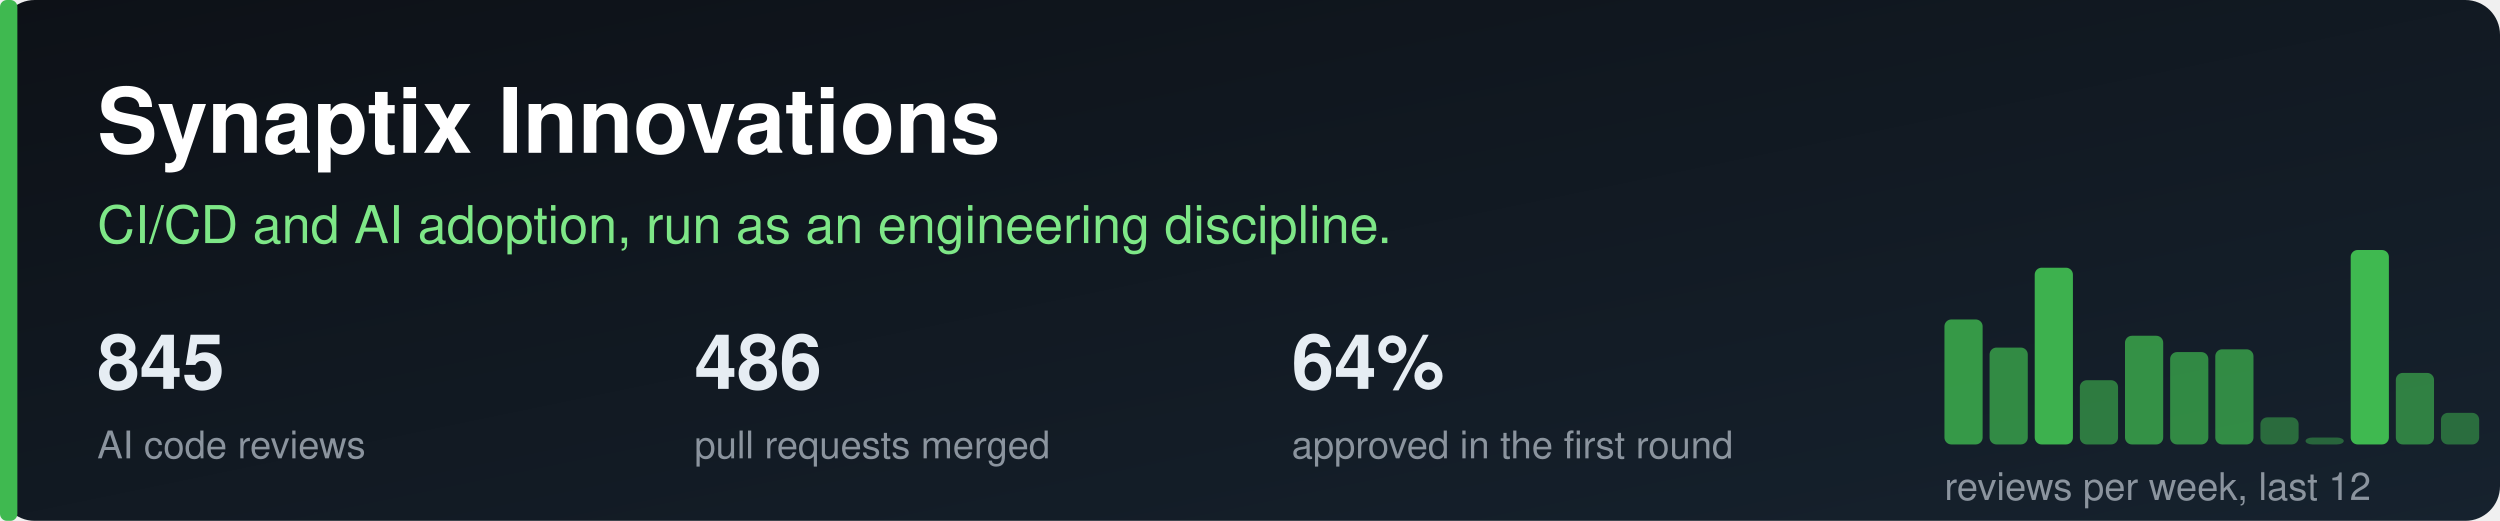
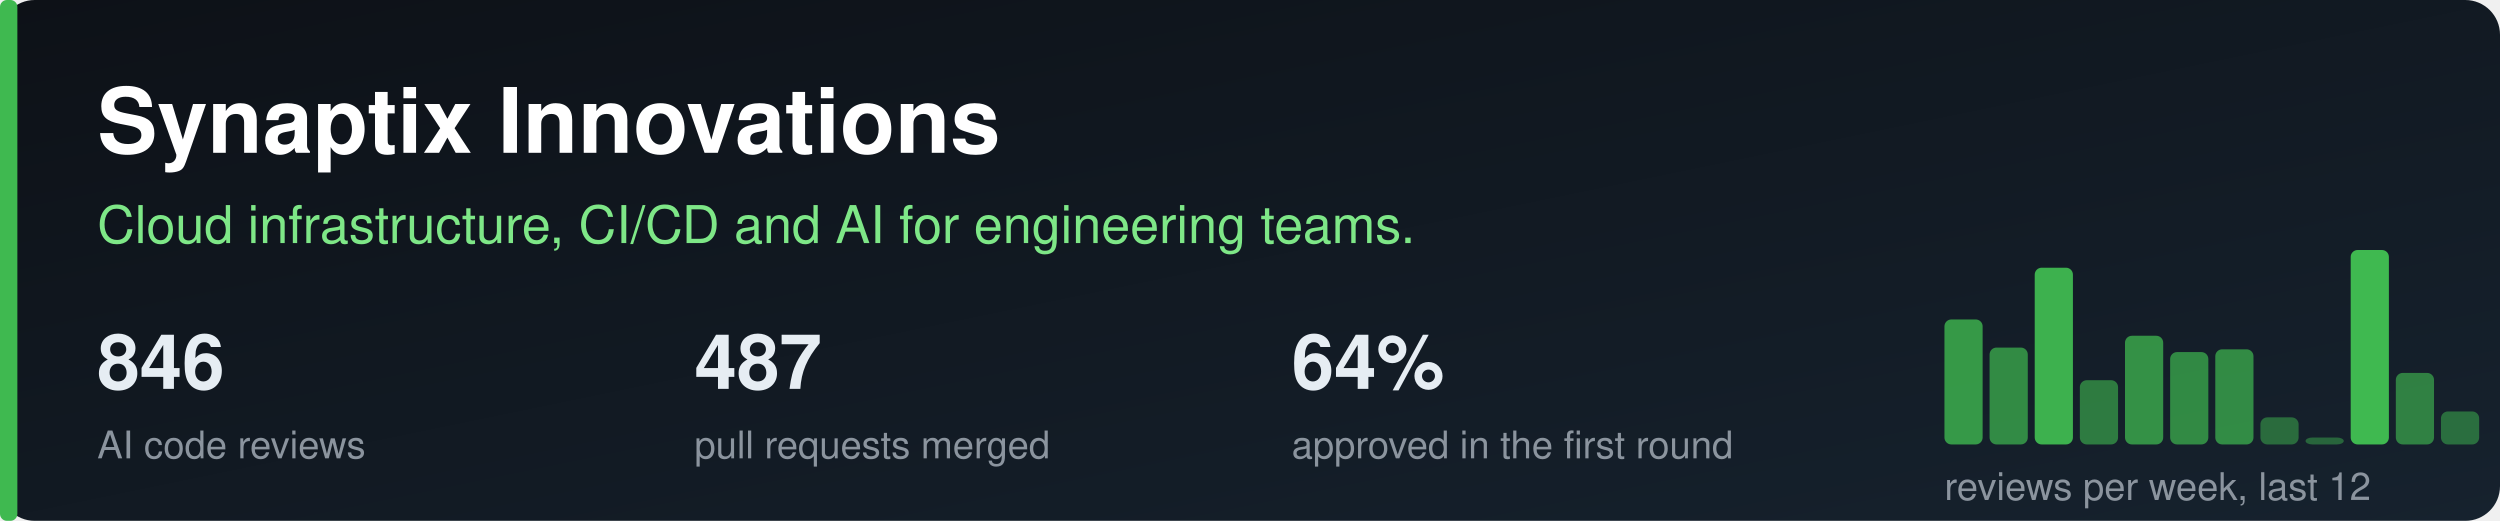
<svg xmlns="http://www.w3.org/2000/svg" width="720" height="150" viewBox="0 0 720 150" role="img" aria-label="Synaptix Innovations">
  <defs>
    <linearGradient id="g" x1="0" y1="0" x2="1" y2="1">
      <stop offset="0" stop-color="#0d1117" />
      <stop offset="1" stop-color="#16222e" />
    </linearGradient>
  </defs>
  <style>text{font-family:-apple-system,Segoe UI,Helvetica,Arial,sans-serif}.n{font-size:22px;font-weight:600;fill:#e6edf3}.l{font-size:11px;fill:#8b949e}</style>
  <rect width="720" height="150" rx="10" fill="url(#g)" />
  <rect x="0" y="0" width="5" height="150" rx="2" fill="#3fb950" />
  <text x="28" y="44" font-size="26" font-weight="700" fill="#ffffff">Synaptix Innovations</text>
-   <text x="28" y="70" font-size="15" fill="#7ee787">CI/CD and AI adoption, run as an engineering discipline.</text>
-   <text class="n" x="28" y="112">845</text>
+   <text x="28" y="70" font-size="15" fill="#7ee787">Cloud infrastructure, CI/CD and AI for engineering teams.</text>
+   <text class="n" x="28" y="112">846</text>
  <text class="l" x="28" y="132">AI code reviews</text>
-   <text class="n" x="200" y="112">486</text>
+   <text class="n" x="200" y="112">487</text>
  <text class="l" x="200" y="132">pull requests merged</text>
  <text class="n" x="372" y="112">64%</text>
  <text class="l" x="372" y="132">approved in the first round</text>
  <rect x="560" y="92.0" width="11" height="36.0" rx="2" fill="#3fb950" opacity="0.79" />
  <rect x="573" y="100.1" width="11" height="27.9" rx="2" fill="#3fb950" opacity="0.70" />
  <rect x="586" y="77.1" width="11" height="50.9" rx="2" fill="#3fb950" opacity="0.95" />
  <rect x="599" y="109.5" width="11" height="18.5" rx="2" fill="#3fb950" opacity="0.60" />
  <rect x="612" y="96.7" width="11" height="31.3" rx="2" fill="#3fb950" opacity="0.74" />
  <rect x="625" y="101.4" width="11" height="26.6" rx="2" fill="#3fb950" opacity="0.69" />
  <rect x="638" y="100.6" width="11" height="27.4" rx="2" fill="#3fb950" opacity="0.70" />
  <rect x="651" y="120.2" width="11" height="7.8" rx="2" fill="#3fb950" opacity="0.49" />
  <rect x="664" y="126.0" width="11" height="2.0" rx="2" fill="#3fb950" opacity="0.45" />
  <rect x="677" y="72.0" width="11" height="56.0" rx="2" fill="#3fb950" opacity="1.00" />
  <rect x="690" y="107.4" width="11" height="20.6" rx="2" fill="#3fb950" opacity="0.63" />
-   <rect x="703" y="118.9" width="11" height="9.1" rx="2" fill="#3fb950" opacity="0.50" />
+   <rect x="703" y="118.5" width="11" height="9.5" rx="2" fill="#3fb950" opacity="0.51" />
  <text class="l" x="560" y="144">reviews per week, last 12</text>
</svg>
